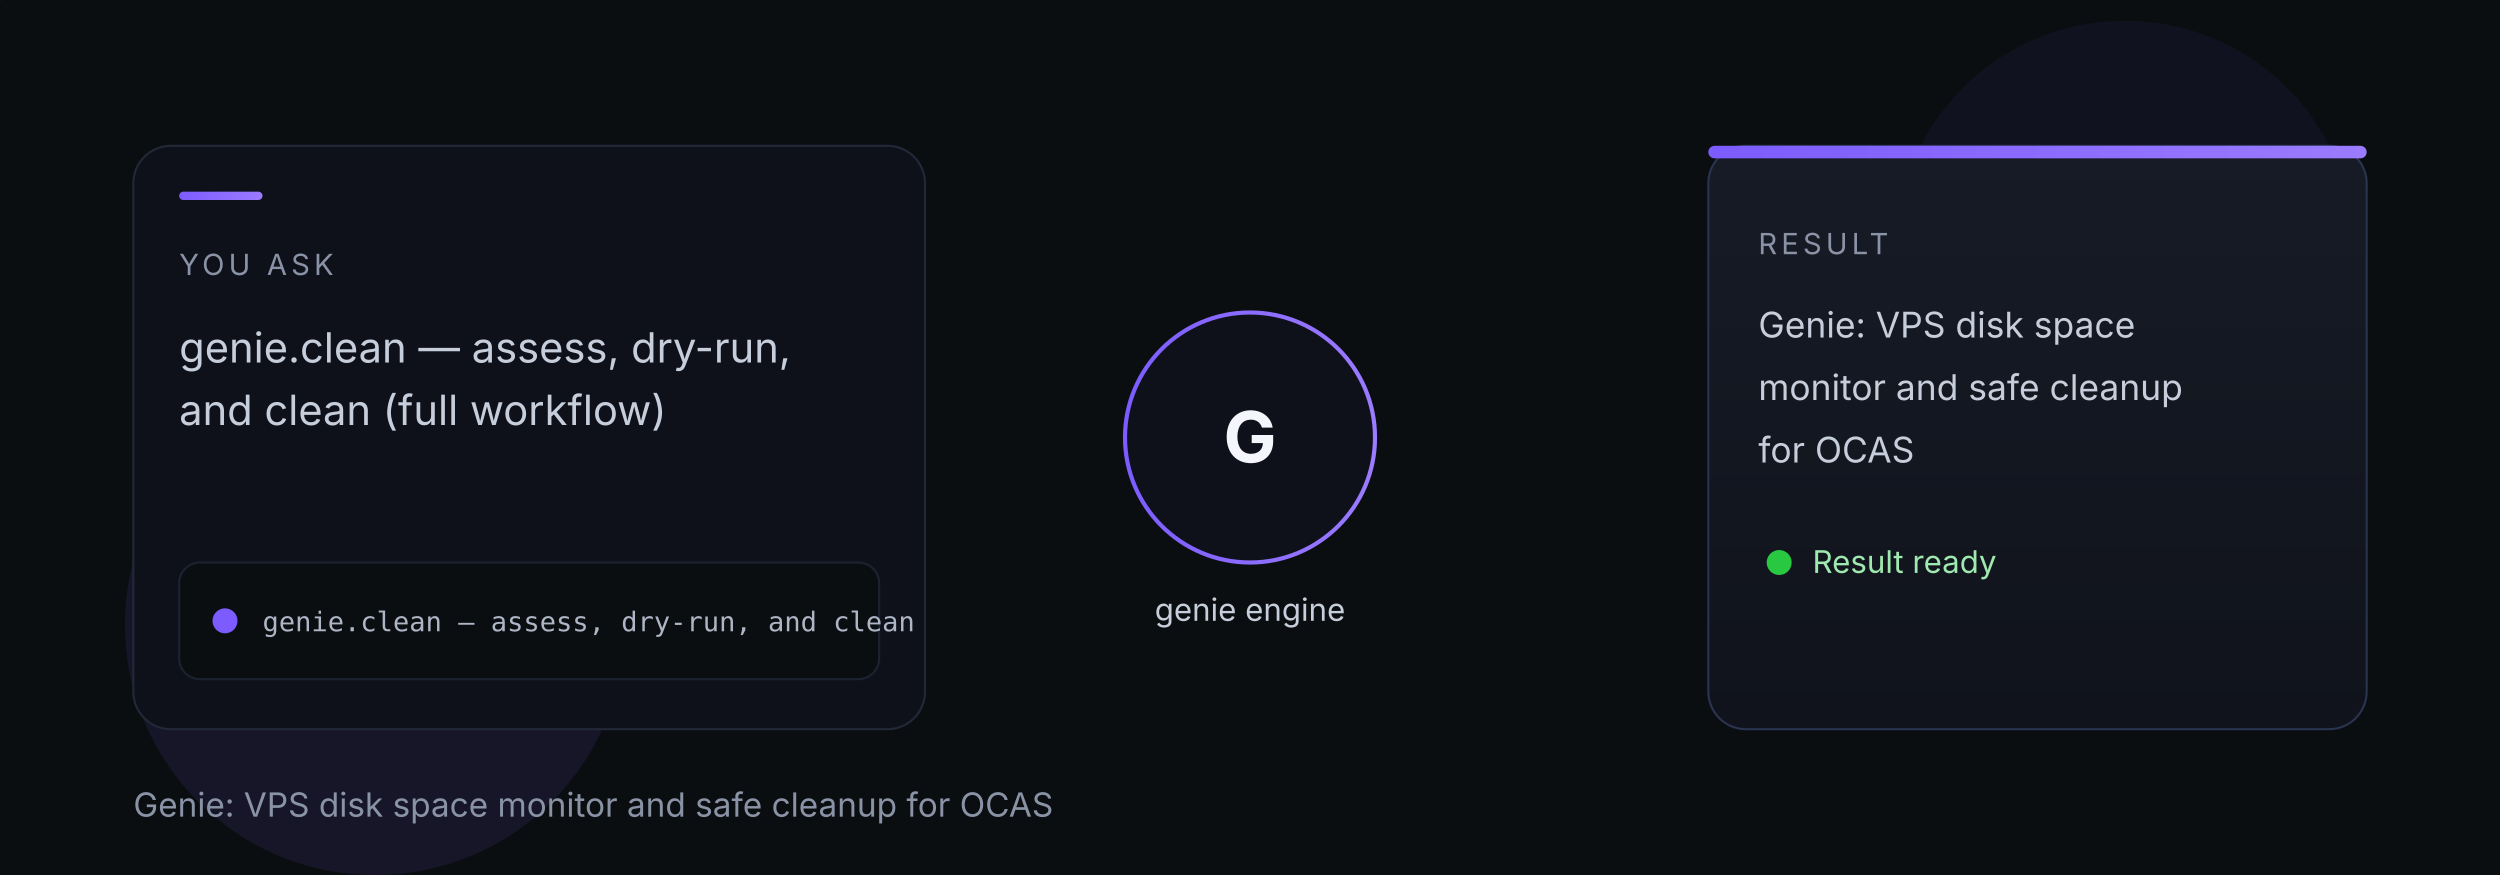
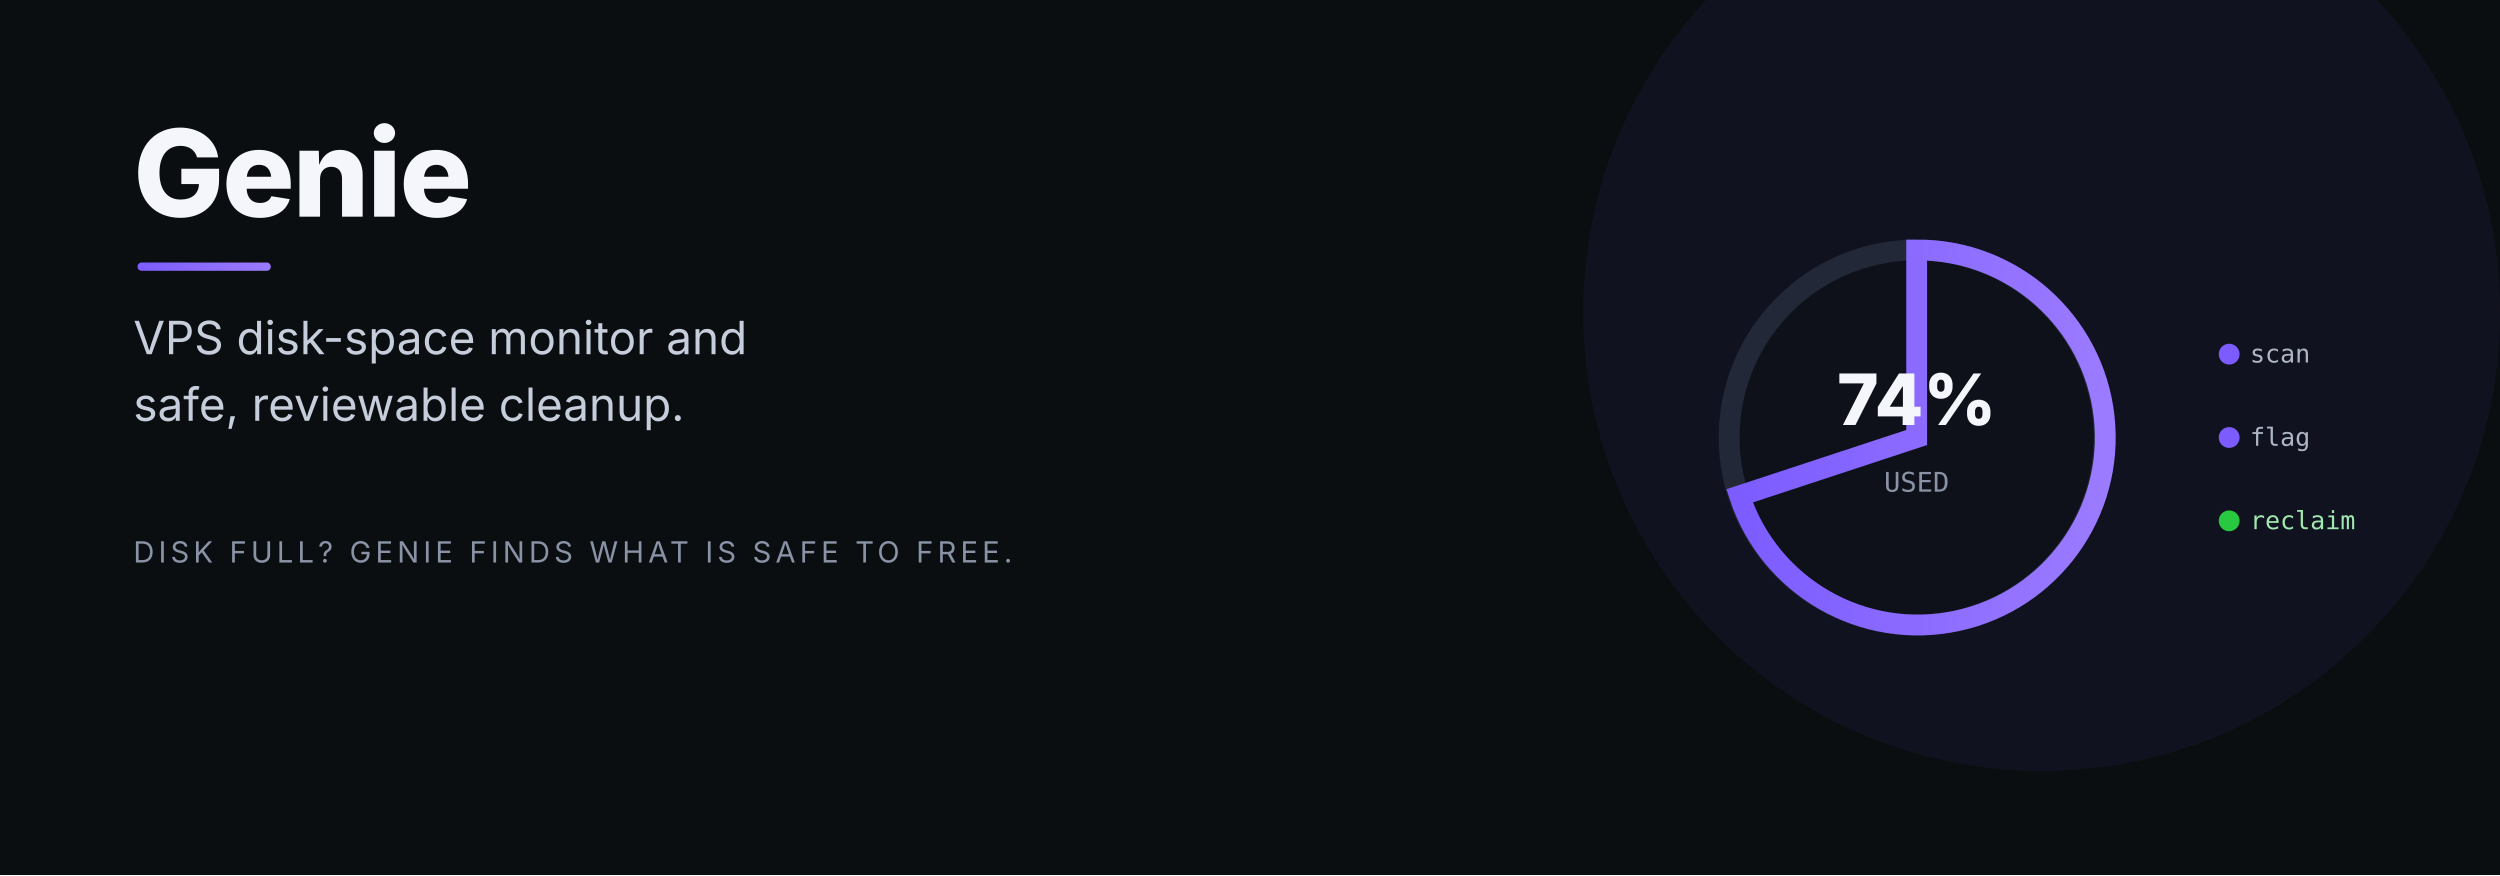
<svg xmlns="http://www.w3.org/2000/svg" width="1200" height="420" viewBox="0 0 1200 420" role="img" aria-labelledby="title desc">
  <defs>
-     <radialGradient id="glow" cx="0.32" cy="0.42" r="0.75" gradientUnits="userSpaceOnUse">
+     <radialGradient id="bg" cx="0.26" cy="0.34" r="0.9" gradientUnits="userSpaceOnUse">
      <stop offset="0" stop-color="#15101F" />
      <stop offset="0.55" stop-color="#0C0F16" />
      <stop offset="1" stop-color="#0B0E11" />
    </radialGradient>
    <linearGradient id="accent" x1="0" y1="0" x2="1" y2="0">
      <stop offset="0" stop-color="#7C5CFF" />
      <stop offset="1" stop-color="#9B7BFF" />
    </linearGradient>
-     <linearGradient id="card" x1="0" y1="0" x2="0" y2="1">
-       <stop offset="0" stop-color="#161B26" />
-       <stop offset="1" stop-color="#10131B" />
-     </linearGradient>
  </defs>
-   <rect width="1200" height="420" fill="url(#glow)" />
-   <circle cx="180" cy="300" r="120" fill="#7C5CFF" opacity="0.10" />
-   <circle cx="1020" cy="120" r="110" fill="#7C5CFF" opacity="0.06" />
-   <g transform="translate(64 70)">
-     <rect x="0" y="0" width="380" height="280" rx="18" fill="#0E111A" stroke="#222838" />
-     <rect x="22" y="22" width="40" height="4" rx="2" fill="url(#accent)" />
-     <text x="22" y="62" font-family="-apple-system, BlinkMacSystemFont, Segoe UI, sans-serif" font-size="14" letter-spacing="2" fill="#8A93A6">YOU ASK</text>
-     <text x="22" y="104" font-family="-apple-system, BlinkMacSystemFont, Segoe UI, sans-serif" font-size="20" fill="#C7CEDB">genie.clean — assess, dry-run,</text>
-     <text x="22" y="134" font-family="-apple-system, BlinkMacSystemFont, Segoe UI, sans-serif" font-size="20" fill="#C7CEDB">and clean (full workflow)</text>
-     <g transform="translate(22 200)">
-       <rect width="336" height="56" rx="10" fill="#0B0E11" stroke="#1C2230" />
-       <circle cx="22" cy="28" r="6" fill="#7C5CFF" />
-       <text x="40" y="33" font-family="ui-monospace, SFMono-Regular, Menlo, monospace" font-size="13" fill="#AEB6C6">genie.clean — assess, dry-run, and clean</text>
-     </g>
+   <rect width="1200" height="420" fill="url(#bg)" />
+   <circle cx="980" cy="150" r="220" fill="#7C5CFF" opacity="0.06" />
+   <text x="64" y="104" font-family="-apple-system, BlinkMacSystemFont, 'Segoe UI', sans-serif" font-size="58" font-weight="800" letter-spacing="-1" fill="#F4F6FB">Genie</text>
+   <rect x="66" y="126" width="64" height="4" rx="2" fill="url(#accent)" />
+   <text x="64" y="170" font-family="-apple-system, BlinkMacSystemFont, 'Segoe UI', sans-serif" font-size="22" fill="#C7CEDB">VPS disk-space monitor and</text>
+   <text x="64" y="202" font-family="-apple-system, BlinkMacSystemFont, 'Segoe UI', sans-serif" font-size="22" fill="#C7CEDB">safe, reviewable cleanup.</text>
+   <g transform="translate(920 210)">
+     <circle cx="0" cy="0" r="90" fill="#0E111A" stroke="#222838" stroke-width="10" />
+     <path d="M0 0 L0 -90 A 90 90 0 1 1 -85 28 Z" fill="none" stroke="url(#accent)" stroke-width="10" stroke-linecap="round" />
+     <text x="0" y="-6" text-anchor="middle" font-family="-apple-system, BlinkMacSystemFont, 'Segoe UI', sans-serif" font-size="34" font-weight="800" fill="#F4F6FB">74%</text>
+     <text x="0" y="26" text-anchor="middle" font-family="ui-monospace, Menlo, monospace" font-size="13" fill="#8A93A6">USED</text>
+     <circle cx="150" cy="-40" r="5" fill="#7C5CFF" />
+     <text x="160" y="-36" font-family="ui-monospace, Menlo, monospace" font-size="12" fill="#AEB6C6">scan</text>
+     <circle cx="150" cy="0" r="5" fill="#7C5CFF" />
+     <text x="160" y="4" font-family="ui-monospace, Menlo, monospace" font-size="12" fill="#AEB6C6">flag</text>
+     <circle cx="150" cy="40" r="5" fill="#28C840" />
+     <text x="160" y="44" font-family="ui-monospace, Menlo, monospace" font-size="12" fill="#9FE9B0">reclaim</text>
  </g>
-   <g transform="translate(540 150)">
-     <circle cx="60" cy="60" r="60" fill="#0E111A" stroke="url(#accent)" stroke-width="2" />
-     <text x="60" y="72" text-anchor="middle" font-family="-apple-system, BlinkMacSystemFont, Segoe UI, sans-serif" font-size="34" font-weight="700" fill="#F4F6FB">G</text>
-     <text x="60" y="148" text-anchor="middle" font-family="-apple-system, BlinkMacSystemFont, Segoe UI, sans-serif" font-size="15" fill="#C7CEDB">genie engine</text>
-   </g>
-   <g transform="translate(820 70)">
-     <rect x="0" y="0" width="316" height="280" rx="18" fill="url(#card)" stroke="#2A3350" />
-     <rect x="0" y="0" width="316" height="6" rx="3" fill="url(#accent)" />
-     <text x="24" y="52" font-family="-apple-system, BlinkMacSystemFont, Segoe UI, sans-serif" font-size="14" letter-spacing="2" fill="#8A93A6">RESULT</text>
-     <text x="24" y="92" font-family="-apple-system, BlinkMacSystemFont, Segoe UI, sans-serif" font-size="17" fill="#C7CEDB">Genie: VPS disk space</text>
-     <text x="24" y="122" font-family="-apple-system, BlinkMacSystemFont, Segoe UI, sans-serif" font-size="17" fill="#C7CEDB">monitor and safe cleanup</text>
-     <text x="24" y="152" font-family="-apple-system, BlinkMacSystemFont, Segoe UI, sans-serif" font-size="17" fill="#C7CEDB">for OCAS</text>
-     <circle cx="34" cy="200" r="6" fill="#28C840" />
-     <text x="50" y="205" font-family="-apple-system, BlinkMacSystemFont, Segoe UI, sans-serif" font-size="15" fill="#9FE9B0">Result ready</text>
-   </g>
-   <text x="64" y="392" font-family="-apple-system, BlinkMacSystemFont, Segoe UI, sans-serif" font-size="16" fill="#8A93A6">Genie: VPS disk space monitor and safe cleanup for OCAS</text>
+   <text x="64" y="270" font-family="-apple-system, BlinkMacSystemFont, 'Segoe UI', sans-serif" font-size="14" fill="#8A93A6" letter-spacing="2">DISK FULL? GENIE FINDS WHAT IS SAFE TO FREE.</text>
</svg>
